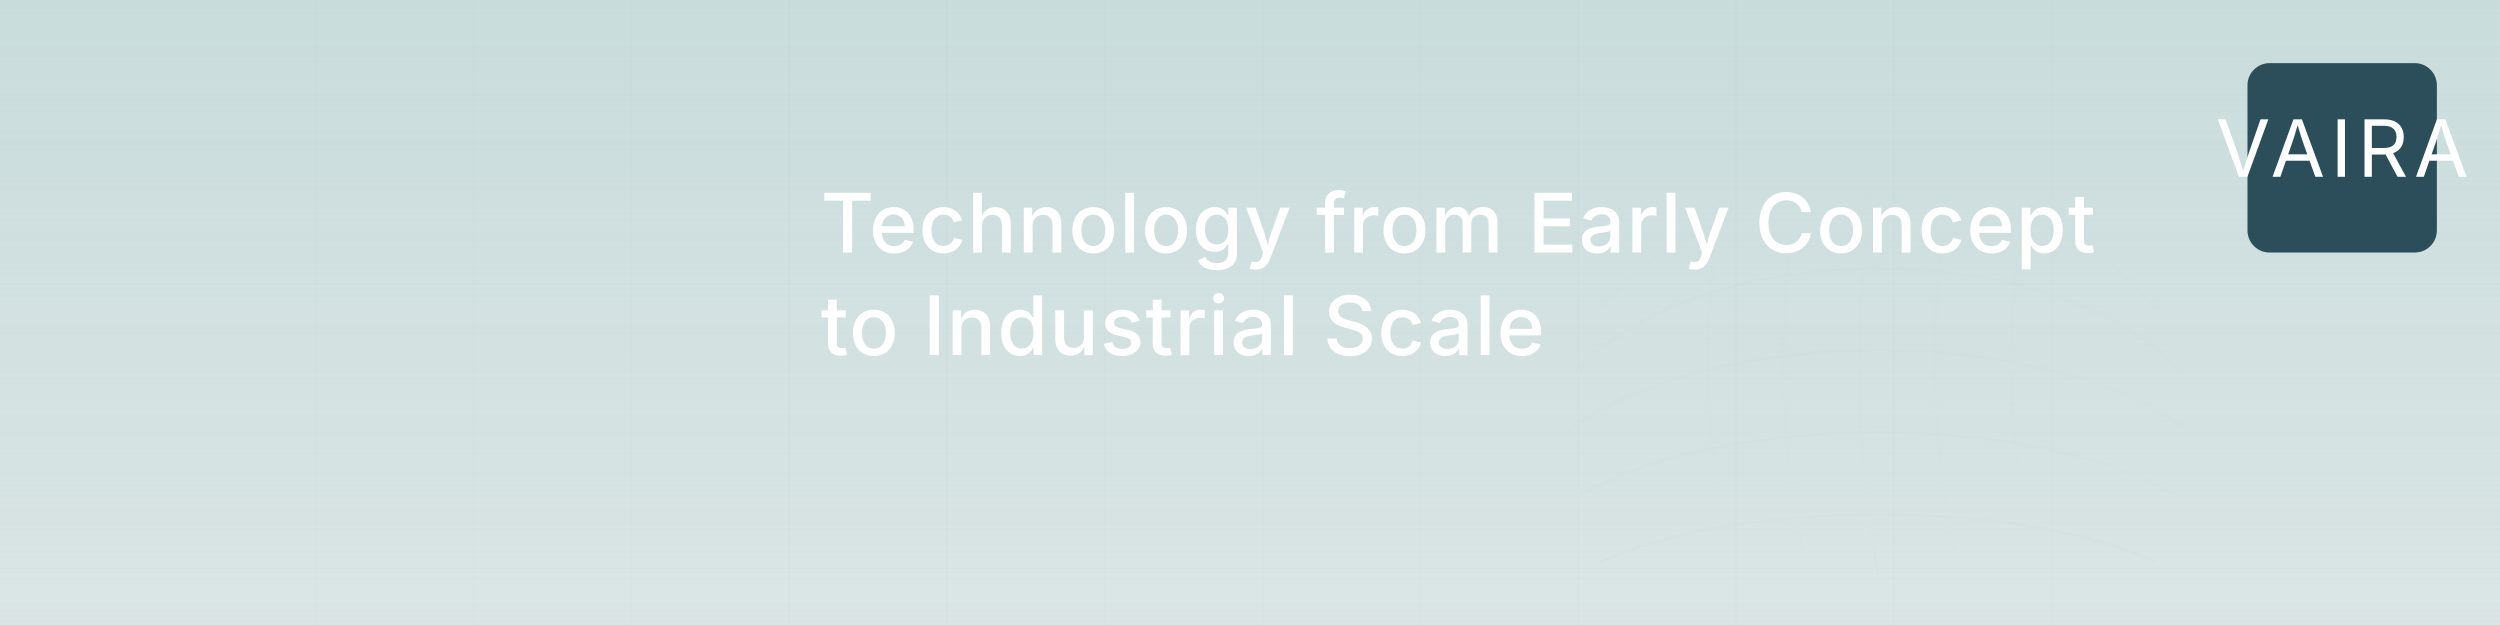
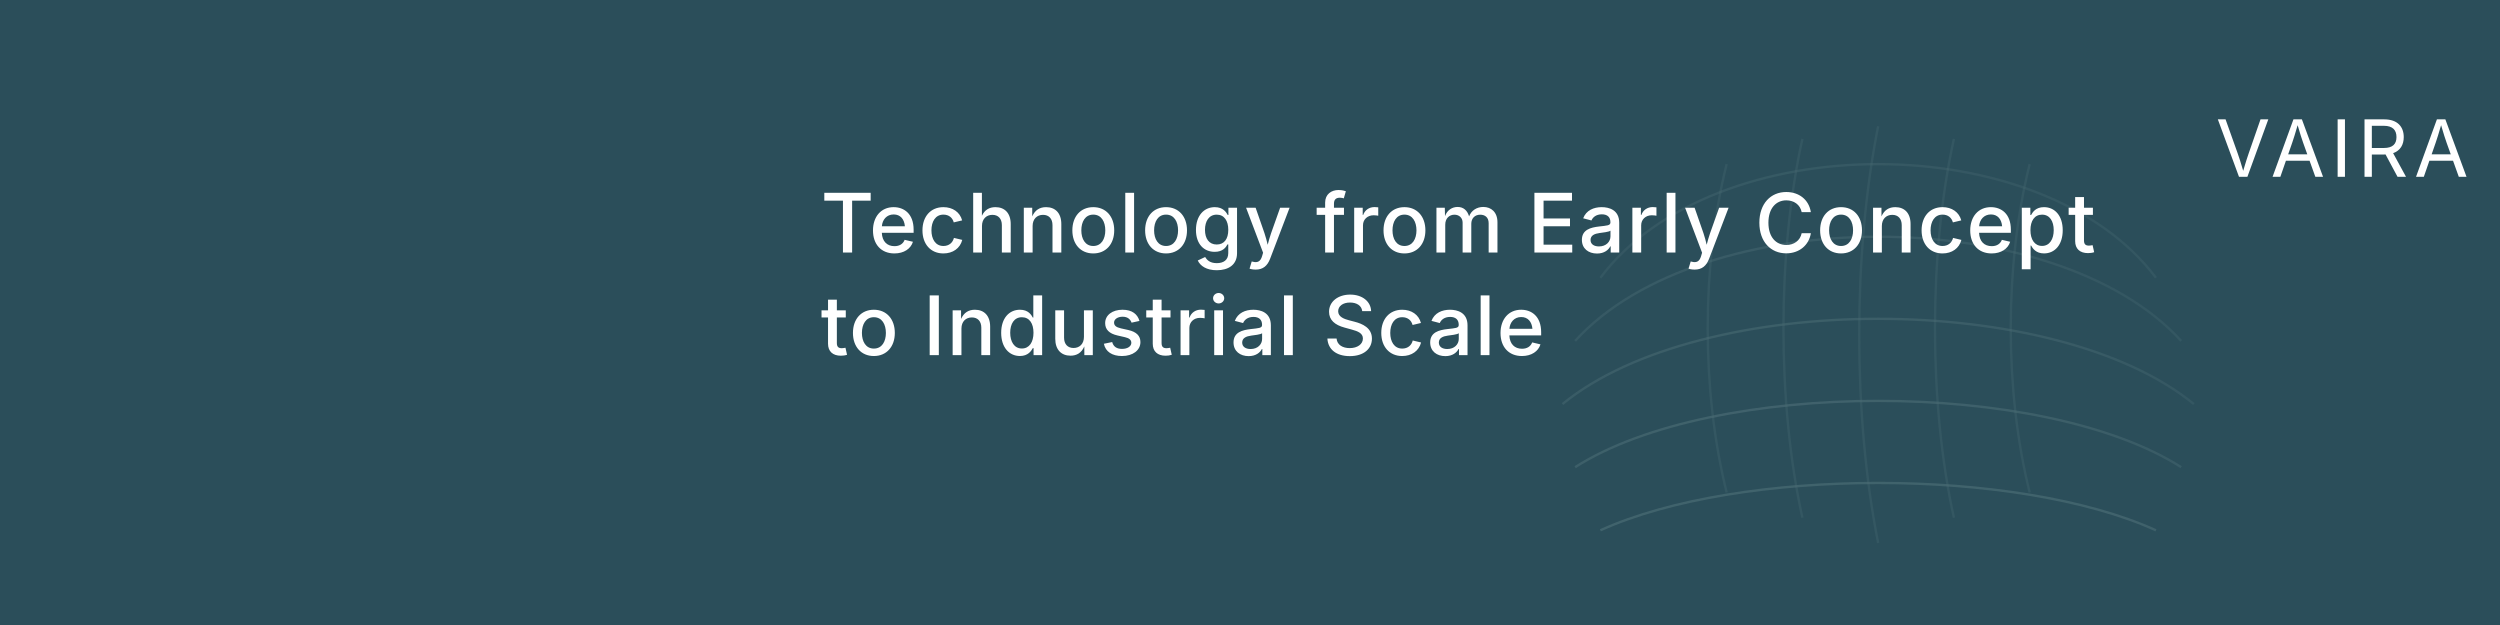
<svg xmlns="http://www.w3.org/2000/svg" width="1584" height="396" viewBox="0 0 1584 396">
  <defs>
-     <linearGradient id="bgGradient" x1="0" y1="0" x2="0" y2="1">
-       <stop offset="0%" stop-color="#C9DCDC" />
-       <stop offset="100%" stop-color="rgba(201,220,220,0.55)" />
-     </linearGradient>
    <style>
-       .grid-line { stroke: rgba(0,0,0,0.08); stroke-width: 1; }
-       .grid-line-strong { stroke: rgba(0,0,0,0.12); stroke-width: 1; }
+       .bg { fill: #2B4E5A; }
    </style>
    <linearGradient id="cadStroke" x1="0" y1="0" x2="1" y2="1">
      <stop offset="0" stop-color="#B8D4D0" stop-opacity="0.7" />
      <stop offset="1" stop-color="#B8D4D0" stop-opacity="0.3" />
    </linearGradient>
    <style>
      .cad { fill: none; stroke: url(#cadStroke); stroke-width: 1.5; vector-effect: non-scaling-stroke; }
      .cad-dash { stroke-dasharray: 6 8; }
    </style>
  </defs>
-   <rect x="0" y="0" width="1584" height="396" fill="url(#bgGradient)" />
-   <g opacity="0.12">
-     <line class="grid-line" x1="200" y1="0" x2="200" y2="396" />
-     <line class="grid-line" x1="300" y1="0" x2="300" y2="396" />
-     <line class="grid-line" x1="400" y1="0" x2="400" y2="396" />
-     <line class="grid-line" x1="500" y1="0" x2="500" y2="396" />
-     <line class="grid-line" x1="600" y1="0" x2="600" y2="396" />
-     <line class="grid-line" x1="700" y1="0" x2="700" y2="396" />
-     <line class="grid-line" x1="800" y1="0" x2="800" y2="396" />
-     <line class="grid-line" x1="900" y1="0" x2="900" y2="396" />
-     <line class="grid-line" x1="1000" y1="0" x2="1000" y2="396" />
-     <line class="grid-line" x1="1100" y1="0" x2="1100" y2="396" />
-     <line class="grid-line" x1="1200" y1="0" x2="1200" y2="396" />
-     <line class="grid-line" x1="1300" y1="0" x2="1300" y2="396" />
-   </g>
-   <g opacity="0.12">
-     <line class="grid-line" x1="0" y1="60" x2="1584" y2="60" />
-     <line class="grid-line" x1="0" y1="120" x2="1584" y2="120" />
-     <line class="grid-line" x1="0" y1="180" x2="1584" y2="180" />
-     <line class="grid-line" x1="0" y1="240" x2="1584" y2="240" />
-     <line class="grid-line" x1="0" y1="300" x2="1584" y2="300" />
-     <line class="grid-line" x1="0" y1="360" x2="1584" y2="360" />
-   </g>
-   <g opacity="0.18" transform="translate(950, -20) scale(0.8)">
+   <rect class="bg" x="0" y="0" width="1584" height="396" />
+   <g opacity="0.22" transform="translate(950, -40) scale(0.8)">
    <g>
      <path class="cad" d="M80 270 C170 150, 430 150, 520 270" />
      <path class="cad" d="M60 320 C160 210, 440 210, 540 320" />
      <path class="cad" d="M50 370 C160 280, 440 280, 550 370" />
      <path class="cad" d="M60 420 C170 350, 430 350, 540 420" />
      <path class="cad" d="M80 470 C190 420, 410 420, 520 470" />
    </g>
    <g>
      <path class="cad" d="M180 180 C160 260, 160 360, 180 440" />
      <path class="cad" d="M240 160 C220 250, 220 370, 240 460" />
      <path class="cad" d="M300 150 C280 250, 280 380, 300 480" />
      <path class="cad" d="M360 160 C340 250, 340 370, 360 460" />
      <path class="cad" d="M420 180 C400 260, 400 360, 420 440" />
    </g>
    <g opacity="0.45">
      <path class="cad cad-dash" d="M100 140 L500 140" />
      <path class="cad cad-dash" d="M100 500 L500 500" />
      <path class="cad cad-dash" d="M120 120 L120 520" />
      <path class="cad cad-dash" d="M480 120 L480 520" />
    </g>
  </g>
  <g font-family="Public Sans, system-ui, -apple-system, BlinkMacSystemFont, sans-serif" font-weight="500" font-size="52" letter-spacing="0.8" fill="#FFFFFF">
    <text x="520" y="160">Technology from Early Concept</text>
    <text x="520" y="225">to Industrial Scale</text>
  </g>
  <g transform="translate(1424, 40)">
    <rect x="0" y="0" width="120" height="120" rx="14" ry="14" fill="#2B4E5A" />
    <text x="60" y="72" font-family="Public Sans, system-ui, -apple-system, BlinkMacSystemFont, sans-serif" font-size="50" letter-spacing="3.6" text-anchor="middle" fill="#FFFFFF">
      VAIRA
    </text>
  </g>
</svg>
